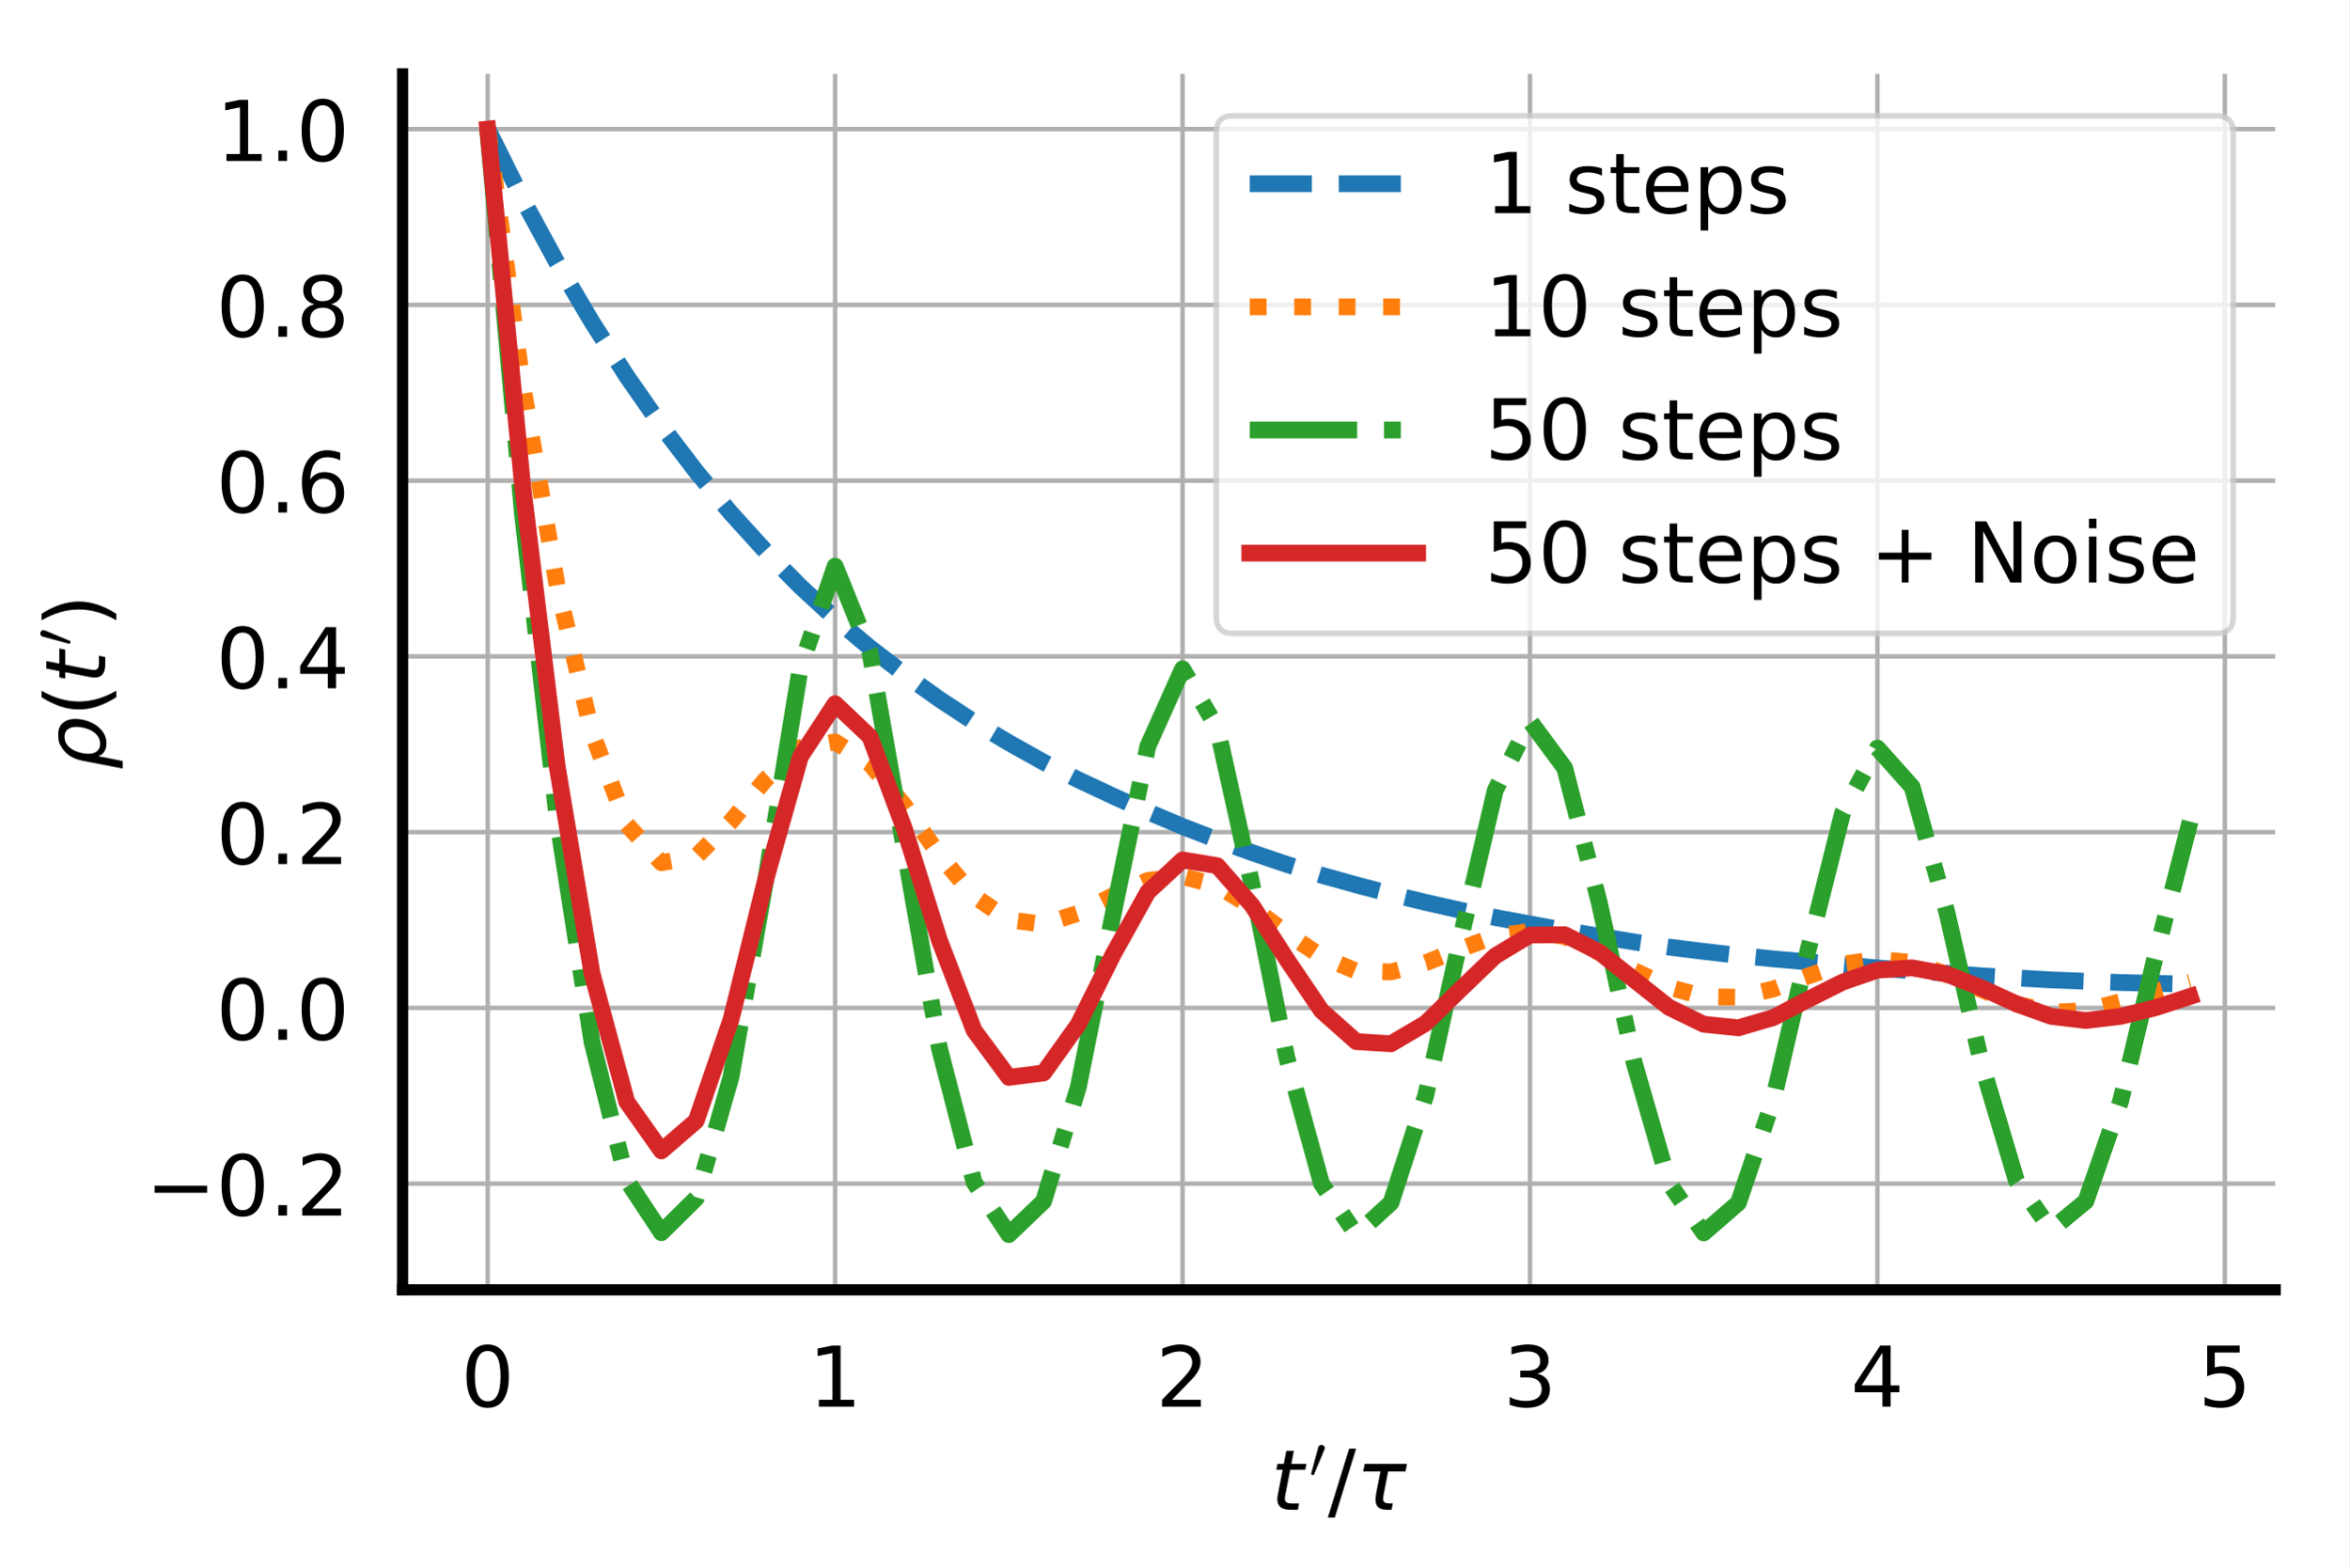
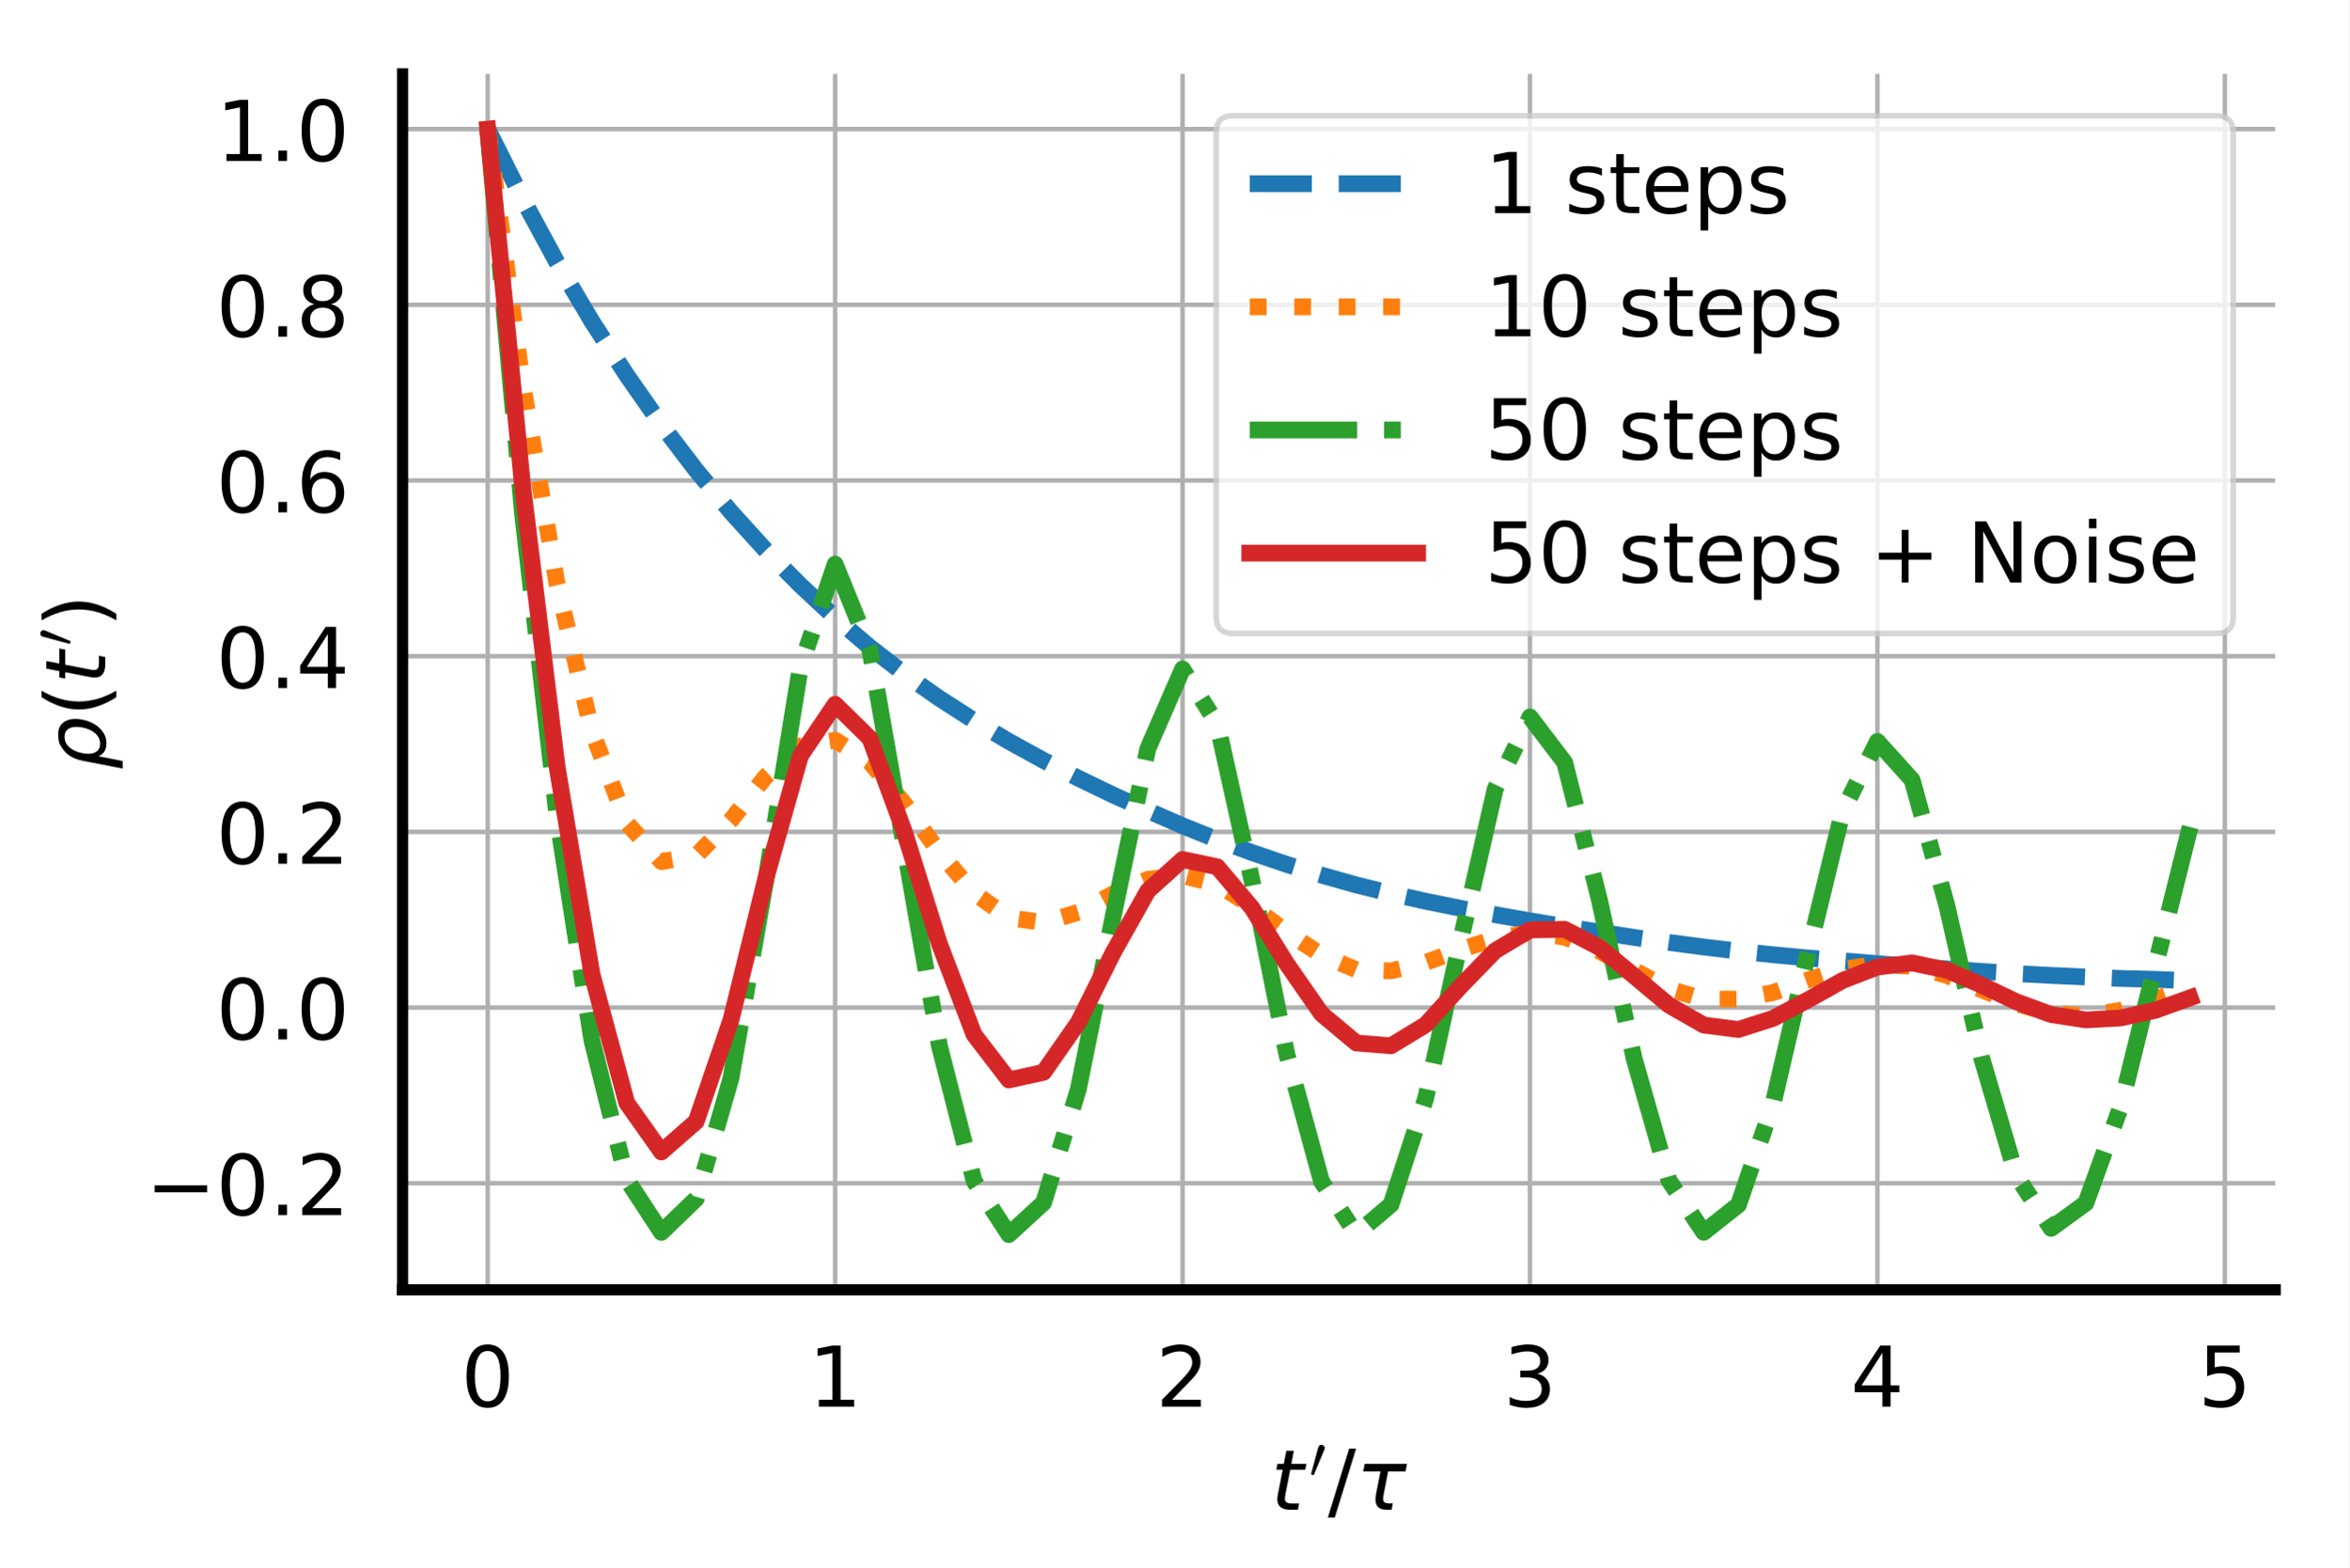
<svg xmlns="http://www.w3.org/2000/svg" xmlns:xlink="http://www.w3.org/1999/xlink" height="280.374pt" version="1.1" viewBox="0 0 419.974 280.374" width="419.974pt">
  <defs>
    <style type="text/css">
*{stroke-linecap:butt;stroke-linejoin:round;}
  </style>
  </defs>
  <g id="figure_1">
    <g id="patch_1">
      <path d="M 0 280.374  L 419.974 280.374  L 419.974 0  L 0 0  z " style="fill:#ffffff;" />
    </g>
    <g id="axes_1">
      <g id="patch_2">
        <path d="M 71.974 230.64  L 406.774 230.64  L 406.774 13.2  L 71.974 13.2  z " style="fill:#ffffff;" />
      </g>
      <g id="matplotlib.axis_1">
        <g id="xtick_1">
          <g id="line2d_1">
-             <path clip-path="url(#p715df48b3a)" d="M 87.192 230.64  L 87.192 13.2  " style="fill:none;stroke:#b0b0b0;stroke-linecap:square;stroke-width:0.8;" />
+             <path clip-path="url(#p5d84d49bc2)" d="M 87.192 230.64  L 87.192 13.2  " style="fill:none;stroke:#b0b0b0;stroke-linecap:square;stroke-width:0.8;" />
          </g>
          <g id="line2d_2">
            <defs>
-               <path d="M 0 0  L 0 6  " id="mde33d56418" />
-             </defs>
-             <g>
-               <use x="87.192" xlink:href="#mde33d56418" y="230.64" />
+               <path d="M 0 0  L 0 6  " id="mf33291aac3" />
+             </defs>
+             <g>
+               <use x="87.192" xlink:href="#mf33291aac3" y="230.64" />
            </g>
          </g>
          <g id="text_1">
            <defs>
              <path d="M 31.781 66.406  Q 24.172 66.406 20.328 58.906  Q 16.5 51.422 16.5 36.375  Q 16.5 21.391 20.328 13.891  Q 24.172 6.391 31.781 6.391  Q 39.453 6.391 43.281 13.891  Q 47.125 21.391 47.125 36.375  Q 47.125 51.422 43.281 58.906  Q 39.453 66.406 31.781 66.406  z M 31.781 74.219  Q 44.047 74.219 50.516 64.516  Q 56.984 54.828 56.984 36.375  Q 56.984 17.969 50.516 8.266  Q 44.047 -1.422 31.781 -1.422  Q 19.531 -1.422 13.062 8.266  Q 6.594 17.969 6.594 36.375  Q 6.594 54.828 13.062 64.516  Q 19.531 74.219 31.781 74.219  z " id="DejaVuSans-30" />
            </defs>
            <g transform="translate(82.42053 251.5377)scale(0.15 -0.15)">
              <use xlink:href="#DejaVuSans-30" />
            </g>
          </g>
        </g>
        <g id="xtick_2">
          <g id="line2d_3">
-             <path clip-path="url(#p715df48b3a)" d="M 149.307 230.64  L 149.307 13.2  " style="fill:none;stroke:#b0b0b0;stroke-linecap:square;stroke-width:0.8;" />
+             <path clip-path="url(#p5d84d49bc2)" d="M 149.307 230.64  L 149.307 13.2  " style="fill:none;stroke:#b0b0b0;stroke-linecap:square;stroke-width:0.8;" />
          </g>
          <g id="line2d_4">
            <g>
-               <use x="149.307" xlink:href="#mde33d56418" y="230.64" />
+               <use x="149.307" xlink:href="#mf33291aac3" y="230.64" />
            </g>
          </g>
          <g id="text_2">
            <defs>
              <path d="M 12.406 8.297  L 28.516 8.297  L 28.516 63.922  L 10.984 60.406  L 10.984 69.391  L 28.422 72.906  L 38.281 72.906  L 38.281 8.297  L 54.391 8.297  L 54.391 0  L 12.406 0  z " id="DejaVuSans-31" />
            </defs>
            <g transform="translate(144.5356 251.5377)scale(0.15 -0.15)">
              <use xlink:href="#DejaVuSans-31" />
            </g>
          </g>
        </g>
        <g id="xtick_3">
          <g id="line2d_5">
-             <path clip-path="url(#p715df48b3a)" d="M 211.422 230.64  L 211.422 13.2  " style="fill:none;stroke:#b0b0b0;stroke-linecap:square;stroke-width:0.8;" />
+             <path clip-path="url(#p5d84d49bc2)" d="M 211.422 230.64  L 211.422 13.2  " style="fill:none;stroke:#b0b0b0;stroke-linecap:square;stroke-width:0.8;" />
          </g>
          <g id="line2d_6">
            <g>
-               <use x="211.422" xlink:href="#mde33d56418" y="230.64" />
+               <use x="211.422" xlink:href="#mf33291aac3" y="230.64" />
            </g>
          </g>
          <g id="text_3">
            <defs>
              <path d="M 19.188 8.297  L 53.609 8.297  L 53.609 0  L 7.328 0  L 7.328 8.297  Q 12.938 14.109 22.625 23.891  Q 32.328 33.688 34.812 36.531  Q 39.547 41.844 41.422 45.531  Q 43.312 49.219 43.312 52.781  Q 43.312 58.594 39.234 62.25  Q 35.156 65.922 28.609 65.922  Q 23.969 65.922 18.812 64.312  Q 13.672 62.703 7.812 59.422  L 7.812 69.391  Q 13.766 71.781 18.938 73  Q 24.125 74.219 28.422 74.219  Q 39.75 74.219 46.484 68.547  Q 53.219 62.891 53.219 53.422  Q 53.219 48.922 51.531 44.891  Q 49.859 40.875 45.406 35.406  Q 44.188 33.984 37.641 27.219  Q 31.109 20.453 19.188 8.297  z " id="DejaVuSans-32" />
            </defs>
            <g transform="translate(206.6506 251.5377)scale(0.15 -0.15)">
              <use xlink:href="#DejaVuSans-32" />
            </g>
          </g>
        </g>
        <g id="xtick_4">
          <g id="line2d_7">
-             <path clip-path="url(#p715df48b3a)" d="M 273.537 230.64  L 273.537 13.2  " style="fill:none;stroke:#b0b0b0;stroke-linecap:square;stroke-width:0.8;" />
+             <path clip-path="url(#p5d84d49bc2)" d="M 273.537 230.64  L 273.537 13.2  " style="fill:none;stroke:#b0b0b0;stroke-linecap:square;stroke-width:0.8;" />
          </g>
          <g id="line2d_8">
            <g>
-               <use x="273.537" xlink:href="#mde33d56418" y="230.64" />
+               <use x="273.537" xlink:href="#mf33291aac3" y="230.64" />
            </g>
          </g>
          <g id="text_4">
            <defs>
              <path d="M 40.578 39.312  Q 47.656 37.797 51.625 33  Q 55.609 28.219 55.609 21.188  Q 55.609 10.406 48.188 4.484  Q 40.766 -1.422 27.094 -1.422  Q 22.516 -1.422 17.656 -0.516  Q 12.797 0.391 7.625 2.203  L 7.625 11.719  Q 11.719 9.328 16.594 8.109  Q 21.484 6.891 26.812 6.891  Q 36.078 6.891 40.938 10.547  Q 45.797 14.203 45.797 21.188  Q 45.797 27.641 41.281 31.266  Q 36.766 34.906 28.719 34.906  L 20.219 34.906  L 20.219 43.016  L 29.109 43.016  Q 36.375 43.016 40.234 45.922  Q 44.094 48.828 44.094 54.297  Q 44.094 59.906 40.109 62.906  Q 36.141 65.922 28.719 65.922  Q 24.656 65.922 20.016 65.031  Q 15.375 64.156 9.812 62.312  L 9.812 71.094  Q 15.438 72.656 20.344 73.438  Q 25.25 74.219 29.594 74.219  Q 40.828 74.219 47.359 69.109  Q 53.906 64.016 53.906 55.328  Q 53.906 49.266 50.438 45.094  Q 46.969 40.922 40.578 39.312  z " id="DejaVuSans-33" />
            </defs>
            <g transform="translate(268.7656 251.5377)scale(0.15 -0.15)">
              <use xlink:href="#DejaVuSans-33" />
            </g>
          </g>
        </g>
        <g id="xtick_5">
          <g id="line2d_9">
-             <path clip-path="url(#p715df48b3a)" d="M 335.653 230.64  L 335.653 13.2  " style="fill:none;stroke:#b0b0b0;stroke-linecap:square;stroke-width:0.8;" />
+             <path clip-path="url(#p5d84d49bc2)" d="M 335.653 230.64  L 335.653 13.2  " style="fill:none;stroke:#b0b0b0;stroke-linecap:square;stroke-width:0.8;" />
          </g>
          <g id="line2d_10">
            <g>
-               <use x="335.653" xlink:href="#mde33d56418" y="230.64" />
+               <use x="335.653" xlink:href="#mf33291aac3" y="230.64" />
            </g>
          </g>
          <g id="text_5">
            <defs>
              <path d="M 37.797 64.312  L 12.891 25.391  L 37.797 25.391  z M 35.203 72.906  L 47.609 72.906  L 47.609 25.391  L 58.016 25.391  L 58.016 17.188  L 47.609 17.188  L 47.609 0  L 37.797 0  L 37.797 17.188  L 4.891 17.188  L 4.891 26.703  z " id="DejaVuSans-34" />
            </defs>
            <g transform="translate(330.8806 251.5377)scale(0.15 -0.15)">
              <use xlink:href="#DejaVuSans-34" />
            </g>
          </g>
        </g>
        <g id="xtick_6">
          <g id="line2d_11">
-             <path clip-path="url(#p715df48b3a)" d="M 397.768 230.64  L 397.768 13.2  " style="fill:none;stroke:#b0b0b0;stroke-linecap:square;stroke-width:0.8;" />
+             <path clip-path="url(#p5d84d49bc2)" d="M 397.768 230.64  L 397.768 13.2  " style="fill:none;stroke:#b0b0b0;stroke-linecap:square;stroke-width:0.8;" />
          </g>
          <g id="line2d_12">
            <g>
-               <use x="397.768" xlink:href="#mde33d56418" y="230.64" />
+               <use x="397.768" xlink:href="#mf33291aac3" y="230.64" />
            </g>
          </g>
          <g id="text_6">
            <defs>
              <path d="M 10.797 72.906  L 49.516 72.906  L 49.516 64.594  L 19.828 64.594  L 19.828 46.734  Q 21.969 47.469 24.109 47.828  Q 26.266 48.188 28.422 48.188  Q 40.625 48.188 47.75 41.5  Q 54.891 34.812 54.891 23.391  Q 54.891 11.625 47.562 5.094  Q 40.234 -1.422 26.906 -1.422  Q 22.312 -1.422 17.547 -0.641  Q 12.797 0.141 7.719 1.703  L 7.719 11.625  Q 12.109 9.234 16.797 8.062  Q 21.484 6.891 26.703 6.891  Q 35.156 6.891 40.078 11.328  Q 45.016 15.766 45.016 23.391  Q 45.016 31 40.078 35.438  Q 35.156 39.891 26.703 39.891  Q 22.75 39.891 18.812 39.016  Q 14.891 38.141 10.797 36.281  z " id="DejaVuSans-35" />
            </defs>
            <g transform="translate(392.9957 251.5377)scale(0.15 -0.15)">
              <use xlink:href="#DejaVuSans-35" />
            </g>
          </g>
        </g>
        <g id="text_7">
          <defs>
            <path d="M 42.281 54.688  L 40.922 47.703  L 23 47.703  L 17.188 18.016  Q 16.891 16.359 16.75 15.234  Q 16.609 14.109 16.609 13.484  Q 16.609 10.359 18.484 8.938  Q 20.359 7.516 24.516 7.516  L 33.594 7.516  L 32.078 0  L 23.484 0  Q 15.484 0 11.547 3.125  Q 7.625 6.25 7.625 12.594  Q 7.625 13.719 7.766 15.062  Q 7.906 16.406 8.203 18.016  L 14.016 47.703  L 6.391 47.703  L 7.812 54.688  L 15.281 54.688  L 18.312 70.219  L 27.297 70.219  L 24.312 54.688  z " id="DejaVuSans-Oblique-74" />
            <path d="M 3.516 5.422  Q 2.875 5.609 2.875 6.391  L 15.094 51.812  Q 15.672 53.656 17.078 54.781  Q 18.5 55.906 20.312 55.906  Q 22.656 55.906 24.438 54.359  Q 26.219 52.828 26.219 50.484  Q 26.219 49.469 25.688 48.188  L 7.625 4.984  Q 7.281 4.297 6.688 4.297  Q 6.156 4.297 5 4.781  Q 3.859 5.281 3.516 5.422  z " id="Cmsy10-30" />
            <path d="M 25.391 72.906  L 33.688 72.906  L 8.297 -9.281  L 0 -9.281  z " id="DejaVuSans-2f" />
            <path d="M 32.859 9.969  Q 34.188 7.625 39.453 7.625  L 43.75 7.625  L 42.281 0  L 36.922 0  Q 28.125 0 25 4.688  Q 21.922 9.469 23.969 19.828  L 29 45.703  L 8.453 45.703  L 10.203 54.688  L 60.641 54.688  L 58.891 45.703  L 38.188 45.703  L 33.016 19.281  Q 31.641 12.203 32.859 9.969  z " id="DejaVuSans-Oblique-3c4" />
          </defs>
          <g transform="translate(227.2242 270.0548)scale(0.15 -0.15)">
            <use transform="translate(0 0.584375)" xlink:href="#DejaVuSans-Oblique-74" />
            <use transform="translate(45.84951 38.86563)scale(0.7)" xlink:href="#Cmsy10-30" />
            <use transform="translate(67.82704 0.584375)" xlink:href="#DejaVuSans-2f" />
            <use transform="translate(101.5185 0.584375)" xlink:href="#DejaVuSans-Oblique-3c4" />
          </g>
        </g>
      </g>
      <g id="matplotlib.axis_2">
        <g id="ytick_1">
          <g id="line2d_13">
-             <path clip-path="url(#p715df48b3a)" d="M 71.974 211.657  L 406.774 211.657  " style="fill:none;stroke:#b0b0b0;stroke-linecap:square;stroke-width:0.8;" />
+             <path clip-path="url(#p5d84d49bc2)" d="M 71.974 211.582  L 406.774 211.582  " style="fill:none;stroke:#b0b0b0;stroke-linecap:square;stroke-width:0.8;" />
          </g>
          <g id="line2d_14">
            <defs>
-               <path d="M 0 0  L -6 0  " id="m9ef05fa161" />
-             </defs>
-             <g>
-               <use x="71.974" xlink:href="#m9ef05fa161" y="211.657" />
+               <path d="M 0 0  L -6 0  " id="m84a895718b" />
+             </defs>
+             <g>
+               <use x="71.974" xlink:href="#m84a895718b" y="211.582" />
            </g>
          </g>
          <g id="text_8">
            <defs>
              <path d="M 10.594 35.5  L 73.188 35.5  L 73.188 27.203  L 10.594 27.203  z " id="DejaVuSans-2212" />
              <path d="M 10.688 12.406  L 21 12.406  L 21 0  L 10.688 0  z " id="DejaVuSans-2e" />
            </defs>
-             <g transform="translate(26.05 217.3559)scale(0.15 -0.15)">
+             <g transform="translate(26.05 217.2805)scale(0.15 -0.15)">
              <use xlink:href="#DejaVuSans-2212" />
              <use x="83.789" xlink:href="#DejaVuSans-30" />
              <use x="147.412" xlink:href="#DejaVuSans-2e" />
              <use x="179.199" xlink:href="#DejaVuSans-32" />
            </g>
          </g>
        </g>
        <g id="ytick_2">
          <g id="line2d_15">
-             <path clip-path="url(#p715df48b3a)" d="M 71.974 180.228  L 406.774 180.228  " style="fill:none;stroke:#b0b0b0;stroke-linecap:square;stroke-width:0.8;" />
+             <path clip-path="url(#p5d84d49bc2)" d="M 71.974 180.165  L 406.774 180.165  " style="fill:none;stroke:#b0b0b0;stroke-linecap:square;stroke-width:0.8;" />
          </g>
          <g id="line2d_16">
            <g>
-               <use x="71.974" xlink:href="#m9ef05fa161" y="180.228" />
+               <use x="71.974" xlink:href="#m84a895718b" y="180.165" />
            </g>
          </g>
          <g id="text_9">
-             <g transform="translate(38.61953 185.927)scale(0.15 -0.15)">
+             <g transform="translate(38.61953 185.8642)scale(0.15 -0.15)">
              <use xlink:href="#DejaVuSans-30" />
              <use x="63.623" xlink:href="#DejaVuSans-2e" />
              <use x="95.41" xlink:href="#DejaVuSans-30" />
            </g>
          </g>
        </g>
        <g id="ytick_3">
          <g id="line2d_17">
-             <path clip-path="url(#p715df48b3a)" d="M 71.974 148.799  L 406.774 148.799  " style="fill:none;stroke:#b0b0b0;stroke-linecap:square;stroke-width:0.8;" />
+             <path clip-path="url(#p5d84d49bc2)" d="M 71.974 148.749  L 406.774 148.749  " style="fill:none;stroke:#b0b0b0;stroke-linecap:square;stroke-width:0.8;" />
          </g>
          <g id="line2d_18">
            <g>
-               <use x="71.974" xlink:href="#m9ef05fa161" y="148.799" />
+               <use x="71.974" xlink:href="#m84a895718b" y="148.749" />
            </g>
          </g>
          <g id="text_10">
-             <g transform="translate(38.61953 154.4981)scale(0.15 -0.15)">
+             <g transform="translate(38.61953 154.4479)scale(0.15 -0.15)">
              <use xlink:href="#DejaVuSans-30" />
              <use x="63.623" xlink:href="#DejaVuSans-2e" />
              <use x="95.41" xlink:href="#DejaVuSans-32" />
            </g>
          </g>
        </g>
        <g id="ytick_4">
          <g id="line2d_19">
-             <path clip-path="url(#p715df48b3a)" d="M 71.974 117.37  L 406.774 117.37  " style="fill:none;stroke:#b0b0b0;stroke-linecap:square;stroke-width:0.8;" />
+             <path clip-path="url(#p5d84d49bc2)" d="M 71.974 117.333  L 406.774 117.333  " style="fill:none;stroke:#b0b0b0;stroke-linecap:square;stroke-width:0.8;" />
          </g>
          <g id="line2d_20">
            <g>
-               <use x="71.974" xlink:href="#m9ef05fa161" y="117.37" />
+               <use x="71.974" xlink:href="#m84a895718b" y="117.333" />
            </g>
          </g>
          <g id="text_11">
-             <g transform="translate(38.61953 123.0692)scale(0.15 -0.15)">
+             <g transform="translate(38.61953 123.0315)scale(0.15 -0.15)">
              <use xlink:href="#DejaVuSans-30" />
              <use x="63.623" xlink:href="#DejaVuSans-2e" />
              <use x="95.41" xlink:href="#DejaVuSans-34" />
            </g>
          </g>
        </g>
        <g id="ytick_5">
          <g id="line2d_21">
-             <path clip-path="url(#p715df48b3a)" d="M 71.974 85.941  L 406.774 85.941  " style="fill:none;stroke:#b0b0b0;stroke-linecap:square;stroke-width:0.8;" />
+             <path clip-path="url(#p5d84d49bc2)" d="M 71.974 85.916  L 406.774 85.916  " style="fill:none;stroke:#b0b0b0;stroke-linecap:square;stroke-width:0.8;" />
          </g>
          <g id="line2d_22">
            <g>
-               <use x="71.974" xlink:href="#m9ef05fa161" y="85.941" />
+               <use x="71.974" xlink:href="#m84a895718b" y="85.916" />
            </g>
          </g>
          <g id="text_12">
            <defs>
              <path d="M 33.016 40.375  Q 26.375 40.375 22.484 35.828  Q 18.609 31.297 18.609 23.391  Q 18.609 15.531 22.484 10.953  Q 26.375 6.391 33.016 6.391  Q 39.656 6.391 43.531 10.953  Q 47.406 15.531 47.406 23.391  Q 47.406 31.297 43.531 35.828  Q 39.656 40.375 33.016 40.375  z M 52.594 71.297  L 52.594 62.312  Q 48.875 64.062 45.094 64.984  Q 41.312 65.922 37.594 65.922  Q 27.828 65.922 22.672 59.328  Q 17.531 52.734 16.797 39.406  Q 19.672 43.656 24.016 45.922  Q 28.375 48.188 33.594 48.188  Q 44.578 48.188 50.953 41.516  Q 57.328 34.859 57.328 23.391  Q 57.328 12.156 50.688 5.359  Q 44.047 -1.422 33.016 -1.422  Q 20.359 -1.422 13.672 8.266  Q 6.984 17.969 6.984 36.375  Q 6.984 53.656 15.188 63.938  Q 23.391 74.219 37.203 74.219  Q 40.922 74.219 44.703 73.484  Q 48.484 72.75 52.594 71.297  z " id="DejaVuSans-36" />
            </defs>
-             <g transform="translate(38.61953 91.64029)scale(0.15 -0.15)">
+             <g transform="translate(38.61953 91.61516)scale(0.15 -0.15)">
              <use xlink:href="#DejaVuSans-30" />
              <use x="63.623" xlink:href="#DejaVuSans-2e" />
              <use x="95.41" xlink:href="#DejaVuSans-36" />
            </g>
          </g>
        </g>
        <g id="ytick_6">
          <g id="line2d_23">
-             <path clip-path="url(#p715df48b3a)" d="M 71.974 54.513  L 406.774 54.513  " style="fill:none;stroke:#b0b0b0;stroke-linecap:square;stroke-width:0.8;" />
+             <path clip-path="url(#p5d84d49bc2)" d="M 71.974 54.5  L 406.774 54.5  " style="fill:none;stroke:#b0b0b0;stroke-linecap:square;stroke-width:0.8;" />
          </g>
          <g id="line2d_24">
            <g>
-               <use x="71.974" xlink:href="#m9ef05fa161" y="54.513" />
+               <use x="71.974" xlink:href="#m84a895718b" y="54.5" />
            </g>
          </g>
          <g id="text_13">
            <defs>
              <path d="M 31.781 34.625  Q 24.75 34.625 20.719 30.859  Q 16.703 27.094 16.703 20.516  Q 16.703 13.922 20.719 10.156  Q 24.75 6.391 31.781 6.391  Q 38.812 6.391 42.859 10.172  Q 46.922 13.969 46.922 20.516  Q 46.922 27.094 42.891 30.859  Q 38.875 34.625 31.781 34.625  z M 21.922 38.812  Q 15.578 40.375 12.031 44.719  Q 8.5 49.078 8.5 55.328  Q 8.5 64.062 14.719 69.141  Q 20.953 74.219 31.781 74.219  Q 42.672 74.219 48.875 69.141  Q 55.078 64.062 55.078 55.328  Q 55.078 49.078 51.531 44.719  Q 48 40.375 41.703 38.812  Q 48.828 37.156 52.797 32.312  Q 56.781 27.484 56.781 20.516  Q 56.781 9.906 50.312 4.234  Q 43.844 -1.422 31.781 -1.422  Q 19.734 -1.422 13.25 4.234  Q 6.781 9.906 6.781 20.516  Q 6.781 27.484 10.781 32.312  Q 14.797 37.156 21.922 38.812  z M 18.312 54.391  Q 18.312 48.734 21.844 45.562  Q 25.391 42.391 31.781 42.391  Q 38.141 42.391 41.719 45.562  Q 45.312 48.734 45.312 54.391  Q 45.312 60.062 41.719 63.234  Q 38.141 66.406 31.781 66.406  Q 25.391 66.406 21.844 63.234  Q 18.312 60.062 18.312 54.391  z " id="DejaVuSans-38" />
            </defs>
-             <g transform="translate(38.61953 60.21138)scale(0.15 -0.15)">
+             <g transform="translate(38.61953 60.19881)scale(0.15 -0.15)">
              <use xlink:href="#DejaVuSans-30" />
              <use x="63.623" xlink:href="#DejaVuSans-2e" />
              <use x="95.41" xlink:href="#DejaVuSans-38" />
            </g>
          </g>
        </g>
        <g id="ytick_7">
          <g id="line2d_25">
-             <path clip-path="url(#p715df48b3a)" d="M 71.974 23.084  L 406.774 23.084  " style="fill:none;stroke:#b0b0b0;stroke-linecap:square;stroke-width:0.8;" />
+             <path clip-path="url(#p5d84d49bc2)" d="M 71.974 23.084  L 406.774 23.084  " style="fill:none;stroke:#b0b0b0;stroke-linecap:square;stroke-width:0.8;" />
          </g>
          <g id="line2d_26">
            <g>
-               <use x="71.974" xlink:href="#m9ef05fa161" y="23.084" />
+               <use x="71.974" xlink:href="#m84a895718b" y="23.084" />
            </g>
          </g>
          <g id="text_14">
            <g transform="translate(38.61953 28.78246)scale(0.15 -0.15)">
              <use xlink:href="#DejaVuSans-31" />
              <use x="63.623" xlink:href="#DejaVuSans-2e" />
              <use x="95.41" xlink:href="#DejaVuSans-30" />
            </g>
          </g>
        </g>
        <g id="text_15">
          <defs>
            <path d="M 18.797 44.922  Q 22.703 49.906 30.953 54.297  Q 34.188 56 43.062 56  Q 53.031 56 57.719 48.094  Q 62.406 40.188 59.906 27.297  Q 57.375 14.406 49.609 6.484  Q 41.844 -1.422 31.891 -1.422  Q 25.875 -1.422 22.016 0.984  Q 18.172 3.328 16.312 8.203  L 10.641 -20.797  L 1.609 -20.797  L 10.891 26.812  Q 13.094 38.094 18.797 44.922  z M 50.594 27.297  Q 52.484 37.203 49.516 42.875  Q 46.531 48.484 39.406 48.484  Q 32.281 48.484 27.094 42.875  Q 21.922 37.203 20.016 27.297  Q 18.062 17.391 21.047 11.719  Q 24.031 6.109 31.156 6.109  Q 38.281 6.109 43.453 11.719  Q 48.641 17.391 50.594 27.297  z " id="DejaVuSans-Oblique-3c1" />
            <path d="M 31 75.875  Q 24.469 64.656 21.281 53.656  Q 18.109 42.672 18.109 31.391  Q 18.109 20.125 21.312 9.062  Q 24.516 -2 31 -13.188  L 23.188 -13.188  Q 15.875 -1.703 12.234 9.375  Q 8.594 20.453 8.594 31.391  Q 8.594 42.281 12.203 53.312  Q 15.828 64.359 23.188 75.875  z " id="DejaVuSans-28" />
            <path d="M 8.016 75.875  L 15.828 75.875  Q 23.141 64.359 26.781 53.312  Q 30.422 42.281 30.422 31.391  Q 30.422 20.453 26.781 9.375  Q 23.141 -1.703 15.828 -13.188  L 8.016 -13.188  Q 14.5 -2 17.703 9.062  Q 20.906 20.125 20.906 31.391  Q 20.906 42.672 17.703 53.656  Q 14.5 64.656 8.016 75.875  z " id="DejaVuSans-29" />
          </defs>
          <g transform="translate(18.9 137.67)rotate(-90)scale(0.15 -0.15)">
            <use transform="translate(0 0.584375)" xlink:href="#DejaVuSans-Oblique-3c1" />
            <use transform="translate(63.47656 0.584375)" xlink:href="#DejaVuSans-28" />
            <use transform="translate(102.4902 0.584375)" xlink:href="#DejaVuSans-Oblique-74" />
            <use transform="translate(148.3397 38.86563)scale(0.7)" xlink:href="#Cmsy10-30" />
            <use transform="translate(170.3173 0.584375)" xlink:href="#DejaVuSans-29" />
          </g>
        </g>
      </g>
      <g id="line2d_27">
-         <path clip-path="url(#p715df48b3a)" d="M 87.192 23.084  L 93.404 35.591  L 99.615 47.034  L 105.827 57.577  L 112.038 67.245  L 118.25 76.168  L 124.461 84.306  L 130.673 91.751  L 136.884 98.593  L 143.096 104.88  L 149.307 110.607  L 155.519 115.808  L 161.73 120.587  L 167.942 125.03  L 174.153 129.107  L 180.365 132.81  L 186.576 136.287  L 192.788 139.444  L 198.999 142.356  L 205.211 145.163  L 211.422 147.782  L 217.634 150.195  L 223.845 152.459  L 230.057 154.567  L 236.268 156.5  L 242.48 158.234  L 248.691 159.86  L 254.903 161.366  L 261.114 162.764  L 267.326 164.061  L 273.537 165.217  L 279.749 166.352  L 285.96 167.419  L 292.172 168.434  L 298.383 169.357  L 304.595 170.127  L 310.807 170.839  L 317.018 171.461  L 323.23 172.004  L 329.441 172.53  L 335.653 173.074  L 341.864 173.606  L 348.076 174.037  L 354.287 174.492  L 360.499 174.864  L 366.71 175.215  L 372.922 175.459  L 379.133 175.684  L 385.345 175.83  L 391.556 175.978  " style="fill:none;stroke:#1f77b4;stroke-dasharray:11.1,4.8;stroke-dashoffset:0;stroke-width:3;" />
+         <path clip-path="url(#p5d84d49bc2)" d="M 87.192 23.084  L 93.404 35.527  L 99.615 46.995  L 105.827 57.481  L 112.038 67.08  L 118.25 75.952  L 124.461 84.091  L 130.673 91.54  L 136.884 98.387  L 143.096 104.649  L 149.307 110.43  L 155.519 115.727  L 161.73 120.515  L 167.942 124.875  L 174.153 128.869  L 180.365 132.566  L 186.576 135.98  L 192.788 139.157  L 198.999 142.153  L 205.211 144.946  L 211.422 147.658  L 217.634 150.155  L 223.845 152.454  L 230.057 154.571  L 236.268 156.486  L 242.48 158.241  L 248.691 159.77  L 254.903 161.16  L 261.114 162.413  L 267.326 163.554  L 273.537 164.662  L 279.749 165.692  L 285.96 166.664  L 292.172 167.63  L 298.383 168.521  L 304.595 169.337  L 310.807 170.072  L 317.018 170.724  L 323.23 171.304  L 329.441 171.8  L 335.653 172.318  L 341.864 172.787  L 348.076 173.254  L 354.287 173.708  L 360.499 174.086  L 366.71 174.42  L 372.922 174.701  L 379.133 174.96  L 385.345 175.118  L 391.556 175.372  " style="fill:none;stroke:#1f77b4;stroke-dasharray:11.1,4.8;stroke-dashoffset:0;stroke-width:3;" />
      </g>
      <g id="line2d_28">
-         <path clip-path="url(#p715df48b3a)" d="M 87.192 23.084  L 93.404 68.696  L 99.615 104.76  L 105.827 131.018  L 112.038 147.4  L 118.25 154.268  L 124.461 153.152  L 130.673 146.904  L 136.884 139.366  L 143.096 133.712  L 149.307 132.665  L 155.519 136.562  L 161.73 144.075  L 167.942 152.897  L 174.153 160.244  L 180.365 164.476  L 186.576 165.279  L 192.788 163.29  L 198.999 160.173  L 205.211 157.44  L 211.422 156.721  L 217.634 158.341  L 223.845 162.208  L 230.057 166.895  L 236.268 171.027  L 242.48 173.648  L 248.691 173.789  L 254.903 172.152  L 261.114 169.689  L 267.326 167.389  L 273.537 166.537  L 279.749 167.466  L 285.96 170.316  L 292.172 173.563  L 298.383 176.521  L 304.595 178.228  L 310.807 178.32  L 317.018 176.845  L 323.23 174.536  L 329.441 172.407  L 335.653 171.54  L 341.864 172.106  L 348.076 174.249  L 354.287 176.968  L 360.499 179.529  L 366.71 180.997  L 372.922 180.735  L 379.133 179.105  L 385.345 177.292  L 391.556 175.649  " style="fill:none;stroke:#ff7f0e;stroke-dasharray:3,4.95;stroke-dashoffset:0;stroke-width:3;" />
+         <path clip-path="url(#p5d84d49bc2)" d="M 87.192 23.084  L 93.404 68.577  L 99.615 104.554  L 105.827 130.77  L 112.038 147.13  L 118.25 154.058  L 124.461 153.011  L 130.673 146.65  L 136.884 138.863  L 143.096 133.356  L 149.307 132.357  L 155.519 136.26  L 161.73 143.775  L 167.942 152.391  L 174.153 159.695  L 180.365 164.09  L 186.576 164.972  L 192.788 163.128  L 198.999 159.841  L 205.211 157.234  L 211.422 156.565  L 217.634 158.135  L 223.845 162.038  L 230.057 166.697  L 236.268 170.765  L 242.48 173.407  L 248.691 173.607  L 254.903 172.096  L 261.114 169.794  L 267.326 167.839  L 273.537 166.772  L 279.749 167.567  L 285.96 170.066  L 292.172 173.511  L 298.383 176.838  L 304.595 178.649  L 310.807 178.659  L 317.018 177.477  L 323.23 175.224  L 329.441 173.324  L 335.653 172.404  L 341.864 172.78  L 348.076 174.418  L 354.287 176.988  L 360.499 179.481  L 366.71 181.183  L 372.922 181.691  L 379.133 180.662  L 385.345 178.674  L 391.556 176.587  " style="fill:none;stroke:#ff7f0e;stroke-dasharray:3,4.95;stroke-dashoffset:0;stroke-width:3;" />
      </g>
      <g id="line2d_29">
-         <path clip-path="url(#p715df48b3a)" d="M 87.192 23.084  L 93.404 91.815  L 99.615 146.374  L 105.827 186.246  L 112.038 211.018  L 118.25 220.414  L 124.461 214.278  L 130.673 192.638  L 136.884 157.396  L 143.096 119.293  L 149.307 101.232  L 155.519 116.61  L 161.73 152.053  L 167.942 187.389  L 174.153 211.419  L 180.365 220.756  L 186.576 214.807  L 192.788 194.368  L 198.999 163.53  L 205.211 133.451  L 211.422 119.597  L 217.634 130.215  L 223.845 158.231  L 230.057 189.085  L 236.268 211.657  L 242.48 220.734  L 248.691 215.071  L 254.903 195.859  L 261.114 167.828  L 267.326 141.326  L 273.537 128.951  L 279.749 137.335  L 285.96 161.511  L 292.172 190.041  L 298.383 211.556  L 304.595 220.457  L 310.807 215.075  L 317.018 196.693  L 323.23 170.029  L 329.441 145.326  L 335.653 133.763  L 341.864 140.712  L 348.076 163.133  L 354.287 190.25  L 360.499 211.09  L 366.71 219.917  L 372.922 214.795  L 379.133 196.899  L 385.345 171.001  L 391.556 146.908  " style="fill:none;stroke:#2ca02c;stroke-dasharray:19.2,4.8,3,4.8;stroke-dashoffset:0;stroke-width:3;" />
+         <path clip-path="url(#p5d84d49bc2)" d="M 87.192 23.084  L 93.404 91.692  L 99.615 146.164  L 105.827 186.05  L 112.038 210.883  L 118.25 220.366  L 124.461 214.359  L 130.673 192.822  L 136.884 157.519  L 143.096 119.27  L 149.307 100.878  L 155.519 116.203  L 161.73 151.681  L 167.942 186.99  L 174.153 211.182  L 180.365 220.756  L 186.576 215.057  L 192.788 194.765  L 198.999 163.968  L 205.211 133.883  L 211.422 119.621  L 217.634 129.478  L 223.845 157.493  L 230.057 188.484  L 236.268 211.266  L 242.48 220.667  L 248.691 215.396  L 254.903 196.351  L 261.114 168.261  L 267.326 141.053  L 273.537 128.191  L 279.749 136.355  L 285.96 160.952  L 292.172 189.332  L 298.383 211.075  L 304.595 220.348  L 310.807 215.443  L 317.018 197.298  L 323.23 170.561  L 329.441 145.088  L 335.653 132.58  L 341.864 139.47  L 348.076 161.959  L 354.287 189.161  L 360.499 210.262  L 366.71 219.65  L 372.922 215.126  L 379.133 197.945  L 385.345 172.734  L 391.556 147.881  " style="fill:none;stroke:#2ca02c;stroke-dasharray:19.2,4.8,3,4.8;stroke-dashoffset:0;stroke-width:3;" />
      </g>
      <g id="line2d_30">
-         <path clip-path="url(#p715df48b3a)" d="M 87.192 23.084  L 93.404 86.6  L 99.615 137.085  L 105.827 173.998  L 112.038 196.986  L 118.25 205.792  L 124.461 200.426  L 130.673 182.365  L 136.884 157.294  L 143.096 135.303  L 149.307 125.836  L 155.519 131.727  L 161.73 148.313  L 167.942 168.102  L 174.153 184.253  L 180.365 192.652  L 186.576 191.86  L 192.788 183.162  L 198.999 170.683  L 205.211 159.51  L 211.422 153.767  L 217.634 154.799  L 223.845 161.89  L 230.057 171.544  L 236.268 180.739  L 242.48 186.253  L 248.691 186.64  L 254.903 182.971  L 261.114 176.9  L 267.326 170.937  L 273.537 167.191  L 279.749 167.14  L 285.96 170.271  L 292.172 175.206  L 298.383 180.12  L 304.595 183.151  L 310.807 183.785  L 317.018 181.968  L 323.23 178.729  L 329.441 175.61  L 335.653 173.464  L 341.864 173.064  L 348.076 174.199  L 354.287 176.655  L 360.499 179.499  L 366.71 181.737  L 372.922 182.479  L 379.133 181.739  L 385.345 180.201  L 391.556 178.175  " style="fill:none;stroke:#d62728;stroke-linecap:square;stroke-width:3;" />
+         <path clip-path="url(#p5d84d49bc2)" d="M 87.192 23.084  L 93.404 86.7  L 99.615 137.233  L 105.827 174.184  L 112.038 197.188  L 118.25 205.978  L 124.461 200.538  L 130.673 182.4  L 136.884 157.199  L 143.096 135.153  L 149.307 125.936  L 155.519 132.03  L 161.73 148.88  L 167.942 168.754  L 174.153 185.025  L 180.365 193.113  L 186.576 191.742  L 192.788 182.831  L 198.999 170.373  L 205.211 159.298  L 211.422 153.691  L 217.634 154.997  L 223.845 162.366  L 230.057 172.346  L 236.268 181.293  L 242.48 186.495  L 248.691 187.005  L 254.903 183.22  L 261.114 176.379  L 267.326 169.994  L 273.537 166.282  L 279.749 166.178  L 285.96 169.419  L 292.172 174.53  L 298.383 179.739  L 304.595 183.293  L 310.807 184.086  L 317.018 182.093  L 323.23 178.794  L 329.441 175.313  L 335.653 172.915  L 341.864 172.183  L 348.076 173.481  L 354.287 176.164  L 360.499 179.139  L 366.71 181.415  L 372.922 182.376  L 379.133 182.029  L 385.345 180.656  L 391.556 178.417  " style="fill:none;stroke:#d62728;stroke-linecap:square;stroke-width:3;" />
      </g>
      <g id="patch_3">
        <path d="M 71.974 230.64  L 71.974 13.2  " style="fill:none;stroke:#000000;stroke-linecap:square;stroke-linejoin:miter;stroke-width:2;" />
      </g>
      <g id="patch_4">
        <path d="M 406.774 230.64  L 406.774 13.2  " style="fill:none;" />
      </g>
      <g id="patch_5">
        <path d="M 71.974 230.64  L 406.774 230.64  " style="fill:none;stroke:#000000;stroke-linecap:square;stroke-linejoin:miter;stroke-width:2;" />
      </g>
      <g id="patch_6">
        <path d="M 71.974 13.2  L 406.774 13.2  " style="fill:none;" />
      </g>
      <g id="legend_1">
        <g id="patch_7">
          <path d="M 220.444 113.269  L 396.274 113.269  Q 399.274 113.269 399.274 110.269  L 399.274 23.7  Q 399.274 20.7 396.274 20.7  L 220.444 20.7  Q 217.444 20.7 217.444 23.7  L 217.444 110.269  Q 217.444 113.269 220.444 113.269  z " style="fill:#ffffff;opacity:0.8;stroke:#cccccc;stroke-linejoin:miter;" />
        </g>
        <g id="line2d_31">
          <path d="M 223.444 32.848  L 253.444 32.848  " style="fill:none;stroke:#1f77b4;stroke-dasharray:11.1,4.8;stroke-dashoffset:0;stroke-width:3;" />
        </g>
        <g id="line2d_32" />
        <g id="text_16">
          <defs>
            <path id="DejaVuSans-20" />
            <path d="M 44.281 53.078  L 44.281 44.578  Q 40.484 46.531 36.375 47.5  Q 32.281 48.484 27.875 48.484  Q 21.188 48.484 17.844 46.438  Q 14.5 44.391 14.5 40.281  Q 14.5 37.156 16.891 35.375  Q 19.281 33.594 26.516 31.984  L 29.594 31.297  Q 39.156 29.25 43.188 25.516  Q 47.219 21.781 47.219 15.094  Q 47.219 7.469 41.188 3.016  Q 35.156 -1.422 24.609 -1.422  Q 20.219 -1.422 15.453 -0.562  Q 10.688 0.297 5.422 2  L 5.422 11.281  Q 10.406 8.688 15.234 7.391  Q 20.062 6.109 24.812 6.109  Q 31.156 6.109 34.562 8.281  Q 37.984 10.453 37.984 14.406  Q 37.984 18.062 35.516 20.016  Q 33.062 21.969 24.703 23.781  L 21.578 24.516  Q 13.234 26.266 9.516 29.906  Q 5.812 33.547 5.812 39.891  Q 5.812 47.609 11.281 51.797  Q 16.75 56 26.812 56  Q 31.781 56 36.172 55.266  Q 40.578 54.547 44.281 53.078  z " id="DejaVuSans-73" />
            <path d="M 18.312 70.219  L 18.312 54.688  L 36.812 54.688  L 36.812 47.703  L 18.312 47.703  L 18.312 18.016  Q 18.312 11.328 20.141 9.422  Q 21.969 7.516 27.594 7.516  L 36.812 7.516  L 36.812 0  L 27.594 0  Q 17.188 0 13.234 3.875  Q 9.281 7.766 9.281 18.016  L 9.281 47.703  L 2.688 47.703  L 2.688 54.688  L 9.281 54.688  L 9.281 70.219  z " id="DejaVuSans-74" />
            <path d="M 56.203 29.594  L 56.203 25.203  L 14.891 25.203  Q 15.484 15.922 20.484 11.062  Q 25.484 6.203 34.422 6.203  Q 39.594 6.203 44.453 7.469  Q 49.312 8.734 54.109 11.281  L 54.109 2.781  Q 49.266 0.734 44.188 -0.344  Q 39.109 -1.422 33.891 -1.422  Q 20.797 -1.422 13.156 6.188  Q 5.516 13.812 5.516 26.812  Q 5.516 40.234 12.766 48.109  Q 20.016 56 32.328 56  Q 43.359 56 49.781 48.891  Q 56.203 41.797 56.203 29.594  z M 47.219 32.234  Q 47.125 39.594 43.094 43.984  Q 39.062 48.391 32.422 48.391  Q 24.906 48.391 20.391 44.141  Q 15.875 39.891 15.188 32.172  z " id="DejaVuSans-65" />
            <path d="M 18.109 8.203  L 18.109 -20.797  L 9.078 -20.797  L 9.078 54.688  L 18.109 54.688  L 18.109 46.391  Q 20.953 51.266 25.266 53.625  Q 29.594 56 35.594 56  Q 45.562 56 51.781 48.094  Q 58.016 40.188 58.016 27.297  Q 58.016 14.406 51.781 6.484  Q 45.562 -1.422 35.594 -1.422  Q 29.594 -1.422 25.266 0.953  Q 20.953 3.328 18.109 8.203  z M 48.688 27.297  Q 48.688 37.203 44.609 42.844  Q 40.531 48.484 33.406 48.484  Q 26.266 48.484 22.188 42.844  Q 18.109 37.203 18.109 27.297  Q 18.109 17.391 22.188 11.75  Q 26.266 6.109 33.406 6.109  Q 40.531 6.109 44.609 11.75  Q 48.688 17.391 48.688 27.297  z " id="DejaVuSans-70" />
          </defs>
          <g transform="translate(265.4438 38.09766)scale(0.15 -0.15)">
            <use xlink:href="#DejaVuSans-31" />
            <use x="63.623" xlink:href="#DejaVuSans-20" />
            <use x="95.41" xlink:href="#DejaVuSans-73" />
            <use x="147.51" xlink:href="#DejaVuSans-74" />
            <use x="186.719" xlink:href="#DejaVuSans-65" />
            <use x="248.242" xlink:href="#DejaVuSans-70" />
            <use x="311.719" xlink:href="#DejaVuSans-73" />
          </g>
        </g>
        <g id="line2d_33">
          <path d="M 223.444 54.865  L 253.444 54.865  " style="fill:none;stroke:#ff7f0e;stroke-dasharray:3,4.95;stroke-dashoffset:0;stroke-width:3;" />
        </g>
        <g id="line2d_34" />
        <g id="text_17">
          <g transform="translate(265.4438 60.11484)scale(0.15 -0.15)">
            <use xlink:href="#DejaVuSans-31" />
            <use x="63.623" xlink:href="#DejaVuSans-30" />
            <use x="127.246" xlink:href="#DejaVuSans-20" />
            <use x="159.033" xlink:href="#DejaVuSans-73" />
            <use x="211.133" xlink:href="#DejaVuSans-74" />
            <use x="250.342" xlink:href="#DejaVuSans-65" />
            <use x="311.865" xlink:href="#DejaVuSans-70" />
            <use x="375.342" xlink:href="#DejaVuSans-73" />
          </g>
        </g>
        <g id="line2d_35">
          <path d="M 223.444 76.882  L 253.444 76.882  " style="fill:none;stroke:#2ca02c;stroke-dasharray:19.2,4.8,3,4.8;stroke-dashoffset:0;stroke-width:3;" />
        </g>
        <g id="line2d_36" />
        <g id="text_18">
          <g transform="translate(265.4438 82.13203)scale(0.15 -0.15)">
            <use xlink:href="#DejaVuSans-35" />
            <use x="63.623" xlink:href="#DejaVuSans-30" />
            <use x="127.246" xlink:href="#DejaVuSans-20" />
            <use x="159.033" xlink:href="#DejaVuSans-73" />
            <use x="211.133" xlink:href="#DejaVuSans-74" />
            <use x="250.342" xlink:href="#DejaVuSans-65" />
            <use x="311.865" xlink:href="#DejaVuSans-70" />
            <use x="375.342" xlink:href="#DejaVuSans-73" />
          </g>
        </g>
        <g id="line2d_37">
          <path d="M 223.444 98.899  L 253.444 98.899  " style="fill:none;stroke:#d62728;stroke-linecap:square;stroke-width:3;" />
        </g>
        <g id="line2d_38" />
        <g id="text_19">
          <defs>
            <path d="M 46 62.703  L 46 35.5  L 73.188 35.5  L 73.188 27.203  L 46 27.203  L 46 0  L 37.797 0  L 37.797 27.203  L 10.594 27.203  L 10.594 35.5  L 37.797 35.5  L 37.797 62.703  z " id="DejaVuSans-2b" />
            <path d="M 9.812 72.906  L 23.094 72.906  L 55.422 11.922  L 55.422 72.906  L 64.984 72.906  L 64.984 0  L 51.703 0  L 19.391 60.984  L 19.391 0  L 9.812 0  z " id="DejaVuSans-4e" />
            <path d="M 30.609 48.391  Q 23.391 48.391 19.188 42.75  Q 14.984 37.109 14.984 27.297  Q 14.984 17.484 19.156 11.844  Q 23.344 6.203 30.609 6.203  Q 37.797 6.203 41.984 11.859  Q 46.188 17.531 46.188 27.297  Q 46.188 37.016 41.984 42.703  Q 37.797 48.391 30.609 48.391  z M 30.609 56  Q 42.328 56 49.016 48.375  Q 55.719 40.766 55.719 27.297  Q 55.719 13.875 49.016 6.219  Q 42.328 -1.422 30.609 -1.422  Q 18.844 -1.422 12.172 6.219  Q 5.516 13.875 5.516 27.297  Q 5.516 40.766 12.172 48.375  Q 18.844 56 30.609 56  z " id="DejaVuSans-6f" />
            <path d="M 9.422 54.688  L 18.406 54.688  L 18.406 0  L 9.422 0  z M 9.422 75.984  L 18.406 75.984  L 18.406 64.594  L 9.422 64.594  z " id="DejaVuSans-69" />
          </defs>
          <g transform="translate(265.4438 104.1492)scale(0.15 -0.15)">
            <use xlink:href="#DejaVuSans-35" />
            <use x="63.623" xlink:href="#DejaVuSans-30" />
            <use x="127.246" xlink:href="#DejaVuSans-20" />
            <use x="159.033" xlink:href="#DejaVuSans-73" />
            <use x="211.133" xlink:href="#DejaVuSans-74" />
            <use x="250.342" xlink:href="#DejaVuSans-65" />
            <use x="311.865" xlink:href="#DejaVuSans-70" />
            <use x="375.342" xlink:href="#DejaVuSans-73" />
            <use x="427.441" xlink:href="#DejaVuSans-20" />
            <use x="459.229" xlink:href="#DejaVuSans-2b" />
            <use x="543.018" xlink:href="#DejaVuSans-20" />
            <use x="574.805" xlink:href="#DejaVuSans-4e" />
            <use x="649.609" xlink:href="#DejaVuSans-6f" />
            <use x="710.791" xlink:href="#DejaVuSans-69" />
            <use x="738.574" xlink:href="#DejaVuSans-73" />
            <use x="790.674" xlink:href="#DejaVuSans-65" />
          </g>
        </g>
      </g>
    </g>
  </g>
  <defs>
-     <clipPath id="p715df48b3a">
+     <clipPath id="p5d84d49bc2">
      <rect height="217.44" width="334.8" x="71.974" y="13.2" />
    </clipPath>
  </defs>
</svg>
